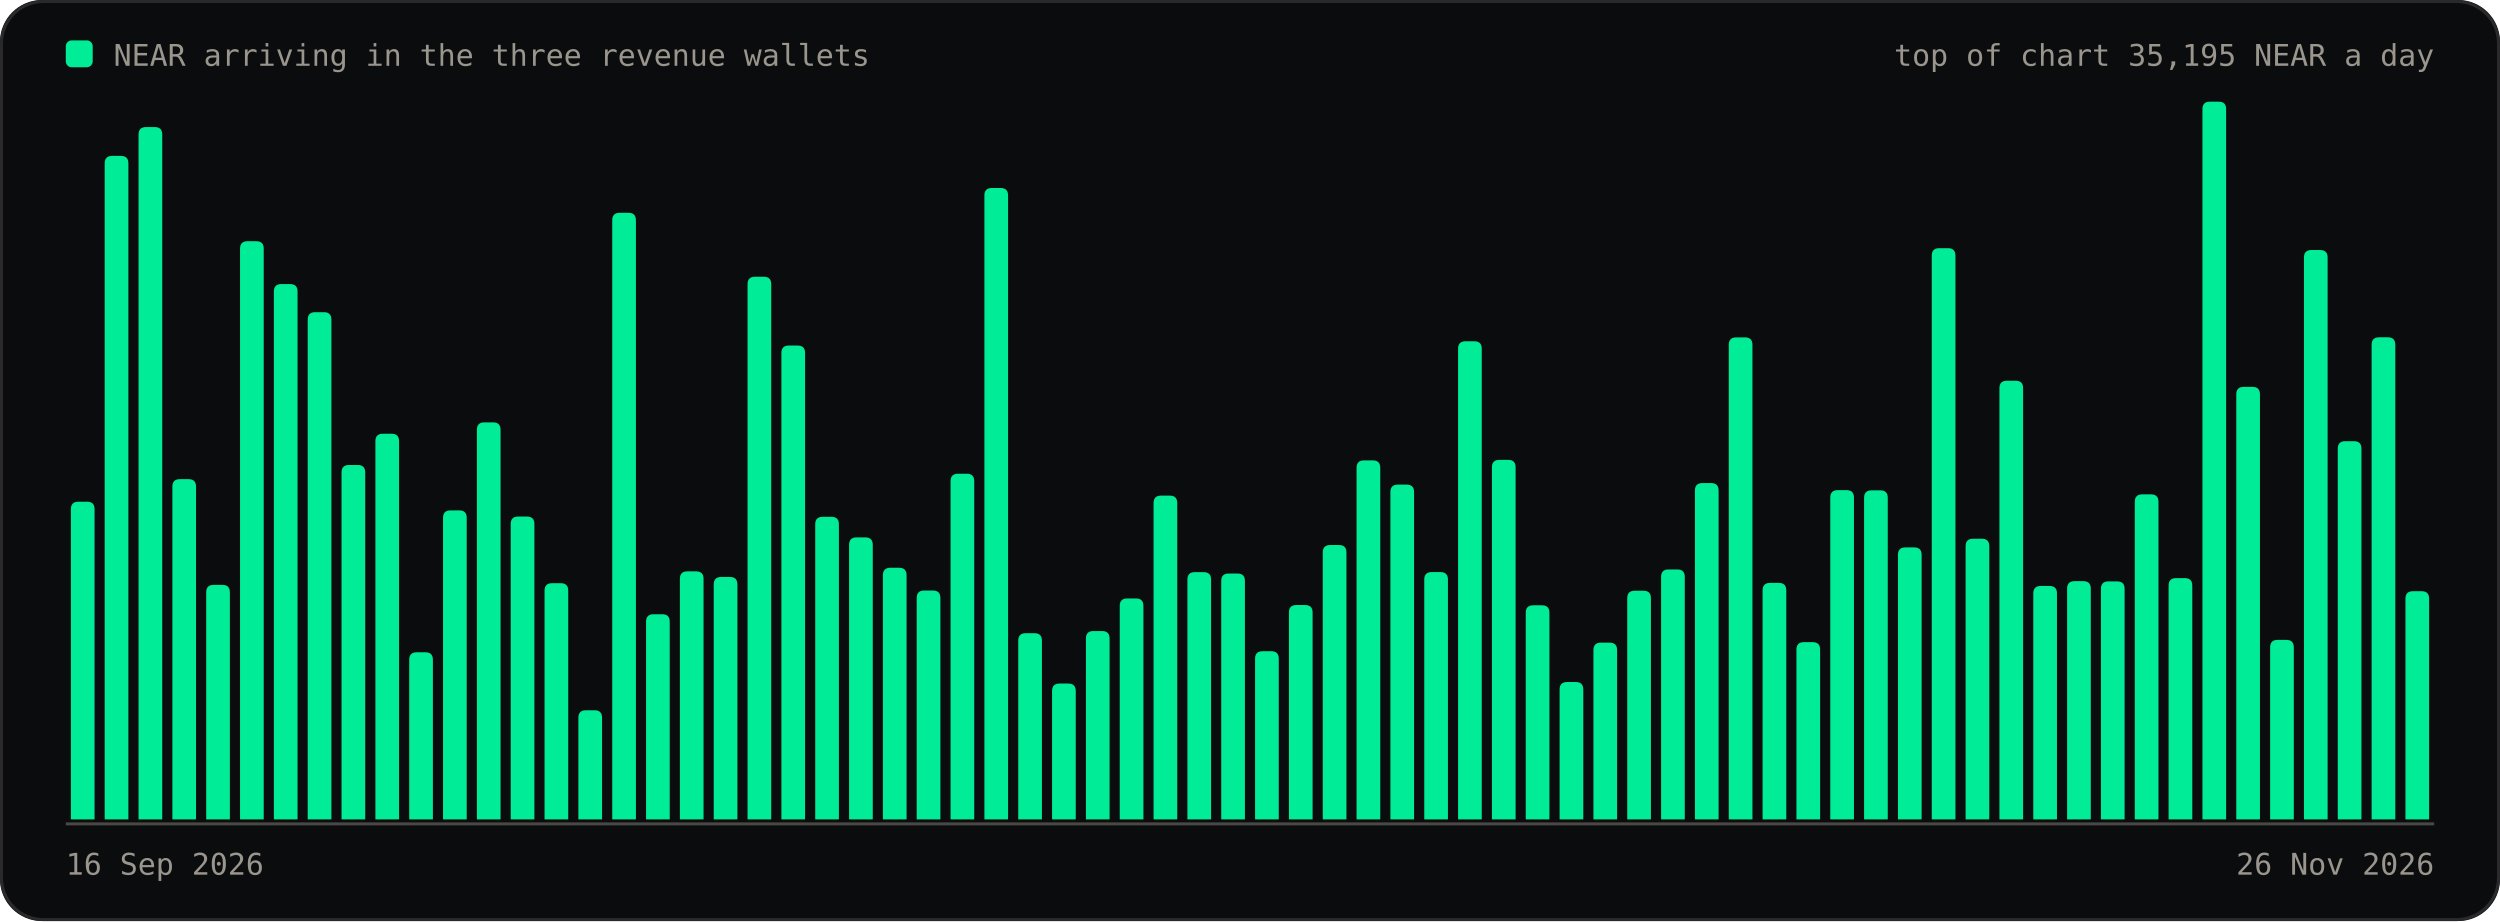
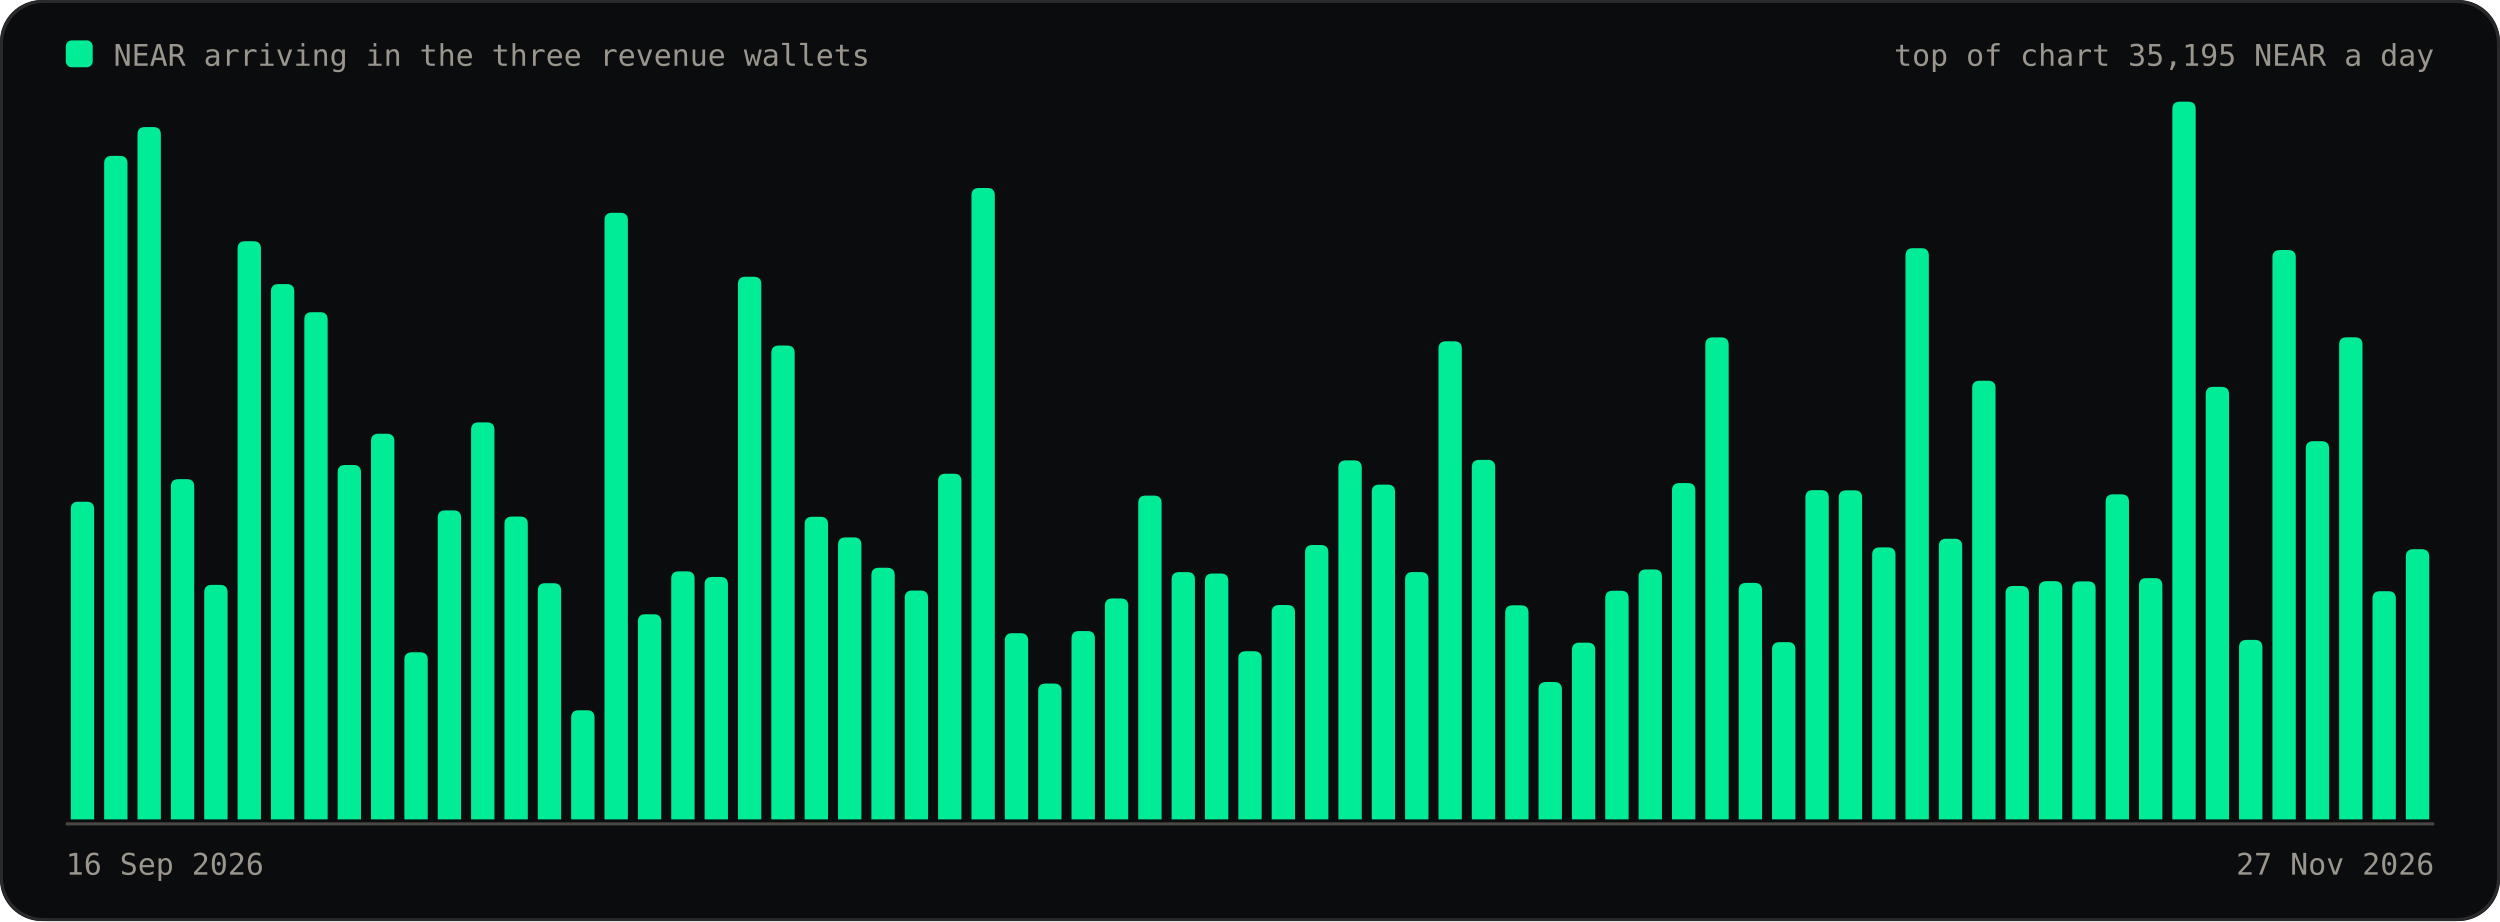
<svg xmlns="http://www.w3.org/2000/svg" viewBox="0 0 836 308" width="836" height="308" font-family="'JetBrains Mono', ui-monospace, SFMono-Regular, Menlo, Consolas, monospace" font-size="9">
  <rect width="836" height="308" rx="14" fill="#0b0c0e" />
  <rect x="0.5" y="0.5" width="835" height="307" rx="14" fill="none" stroke="#2a2a2c" />
  <rect x="22.0" y="13.5" width="9" height="9" rx="2" fill="#00ec97" />
  <text x="38.0" y="22.0" fill="#9a968e" font-size="10" text-anchor="start">NEAR arriving in the three revenue wallets</text>
  <text x="814.0" y="22.0" fill="#9a968e" font-size="10" text-anchor="end">top of chart 35,195 NEAR a day</text>
-   <path d="M23.70 274.00 V170.27 Q23.70 167.77 26.20 167.77 H29.12 Q31.62 167.77 31.62 170.27 V274.00 Z" fill="#00ec97" />
-   <path d="M35.01 274.00 V54.63 Q35.01 52.13 37.51 52.13 H40.43 Q42.93 52.13 42.93 54.63 V274.00 Z" fill="#00ec97" />
-   <path d="M46.33 274.00 V44.99 Q46.33 42.49 48.83 42.49 H51.75 Q54.25 42.49 54.25 44.99 V274.00 Z" fill="#00ec97" />
-   <path d="M57.64 274.00 V162.73 Q57.64 160.23 60.14 160.23 H63.06 Q65.56 160.23 65.56 162.73 V274.00 Z" fill="#00ec97" />
-   <path d="M68.95 274.00 V198.08 Q68.95 195.58 71.45 195.58 H74.37 Q76.87 195.58 76.87 198.08 V274.00 Z" fill="#00ec97" />
-   <path d="M80.27 274.00 V83.16 Q80.27 80.66 82.77 80.66 H85.69 Q88.19 80.66 88.19 83.16 V274.00 Z" fill="#00ec97" />
-   <path d="M91.58 274.00 V97.49 Q91.58 94.99 94.08 94.99 H97.00 Q99.50 94.99 99.50 97.49 V274.00 Z" fill="#00ec97" />
-   <path d="M102.90 274.00 V106.89 Q102.90 104.39 105.40 104.39 H108.32 Q110.82 104.39 110.82 106.89 V274.00 Z" fill="#00ec97" />
-   <path d="M114.21 274.00 V157.99 Q114.21 155.49 116.71 155.49 H119.63 Q122.13 155.49 122.13 157.99 V274.00 Z" fill="#00ec97" />
-   <path d="M125.53 274.00 V147.54 Q125.53 145.04 128.03 145.04 H130.95 Q133.45 145.04 133.45 147.54 V274.00 Z" fill="#00ec97" />
-   <path d="M136.84 274.00 V220.62 Q136.84 218.12 139.34 218.12 H142.26 Q144.76 218.12 144.76 220.62 V274.00 Z" fill="#00ec97" />
-   <path d="M148.15 274.00 V173.17 Q148.15 170.67 150.65 170.67 H153.57 Q156.07 170.67 156.07 173.17 V274.00 Z" fill="#00ec97" />
-   <path d="M159.47 274.00 V143.74 Q159.47 141.24 161.97 141.24 H164.89 Q167.39 141.24 167.39 143.74 V274.00 Z" fill="#00ec97" />
-   <path d="M170.78 274.00 V175.23 Q170.78 172.73 173.28 172.73 H176.20 Q178.70 172.73 178.70 175.23 V274.00 Z" fill="#00ec97" />
-   <path d="M182.10 274.00 V197.52 Q182.10 195.02 184.60 195.02 H187.52 Q190.02 195.02 190.02 197.52 V274.00 Z" fill="#00ec97" />
-   <path d="M193.41 274.00 V240.01 Q193.41 237.51 195.91 237.51 H198.83 Q201.33 237.51 201.33 240.01 V274.00 Z" fill="#00ec97" />
-   <path d="M204.73 274.00 V73.65 Q204.73 71.15 207.23 71.15 H210.15 Q212.65 71.15 212.65 73.65 V274.00 Z" fill="#00ec97" />
-   <path d="M216.04 274.00 V207.90 Q216.04 205.40 218.54 205.40 H221.46 Q223.96 205.40 223.96 207.90 V274.00 Z" fill="#00ec97" />
-   <path d="M227.35 274.00 V193.56 Q227.35 191.06 229.85 191.06 H232.77 Q235.27 191.06 235.27 193.56 V274.00 Z" fill="#00ec97" />
-   <path d="M238.67 274.00 V195.43 Q238.67 192.93 241.17 192.93 H244.09 Q246.59 192.93 246.59 195.43 V274.00 Z" fill="#00ec97" />
-   <path d="M249.98 274.00 V95.04 Q249.98 92.54 252.48 92.54 H255.40 Q257.90 92.54 257.90 95.04 V274.00 Z" fill="#00ec97" />
-   <path d="M261.30 274.00 V118.05 Q261.30 115.55 263.80 115.55 H266.72 Q269.22 115.55 269.22 118.05 V274.00 Z" fill="#00ec97" />
-   <path d="M272.61 274.00 V175.32 Q272.61 172.82 275.11 172.82 H278.03 Q280.53 172.82 280.53 175.32 V274.00 Z" fill="#00ec97" />
-   <path d="M283.93 274.00 V182.20 Q283.93 179.70 286.43 179.70 H289.35 Q291.85 179.70 291.85 182.20 V274.00 Z" fill="#00ec97" />
-   <path d="M295.24 274.00 V192.36 Q295.24 189.86 297.74 189.86 H300.66 Q303.16 189.86 303.16 192.36 V274.00 Z" fill="#00ec97" />
-   <path d="M306.55 274.00 V199.97 Q306.55 197.47 309.05 197.47 H311.97 Q314.47 197.47 314.47 199.97 V274.00 Z" fill="#00ec97" />
-   <path d="M317.87 274.00 V160.91 Q317.87 158.41 320.37 158.41 H323.29 Q325.79 158.41 325.79 160.91 V274.00 Z" fill="#00ec97" />
-   <path d="M329.18 274.00 V65.36 Q329.18 62.86 331.68 62.86 H334.60 Q337.10 62.86 337.10 65.36 V274.00 Z" fill="#00ec97" />
-   <path d="M340.50 274.00 V214.24 Q340.50 211.74 343.00 211.74 H345.92 Q348.42 211.74 348.42 214.24 V274.00 Z" fill="#00ec97" />
-   <path d="M351.81 274.00 V231.08 Q351.81 228.58 354.31 228.58 H357.23 Q359.73 228.58 359.73 231.08 V274.00 Z" fill="#00ec97" />
-   <path d="M363.13 274.00 V213.52 Q363.13 211.02 365.63 211.02 H368.55 Q371.05 211.02 371.05 213.52 V274.00 Z" fill="#00ec97" />
-   <path d="M374.44 274.00 V202.62 Q374.44 200.12 376.94 200.12 H379.86 Q382.36 200.12 382.36 202.62 V274.00 Z" fill="#00ec97" />
-   <path d="M385.75 274.00 V168.23 Q385.75 165.73 388.25 165.73 H391.17 Q393.67 165.73 393.67 168.23 V274.00 Z" fill="#00ec97" />
-   <path d="M397.07 274.00 V193.82 Q397.07 191.32 399.57 191.32 H402.49 Q404.99 191.32 404.99 193.82 V274.00 Z" fill="#00ec97" />
-   <path d="M408.38 274.00 V194.28 Q408.38 191.78 410.88 191.78 H413.80 Q416.30 191.78 416.30 194.28 V274.00 Z" fill="#00ec97" />
-   <path d="M419.70 274.00 V220.27 Q419.70 217.77 422.20 217.77 H425.12 Q427.62 217.77 427.62 220.27 V274.00 Z" fill="#00ec97" />
-   <path d="M431.01 274.00 V204.82 Q431.01 202.32 433.51 202.32 H436.43 Q438.93 202.32 438.93 204.82 V274.00 Z" fill="#00ec97" />
-   <path d="M442.33 274.00 V184.75 Q442.33 182.25 444.83 182.25 H447.75 Q450.25 182.25 450.25 184.75 V274.00 Z" fill="#00ec97" />
-   <path d="M453.64 274.00 V156.45 Q453.64 153.95 456.14 153.95 H459.06 Q461.56 153.95 461.56 156.45 V274.00 Z" fill="#00ec97" />
-   <path d="M464.95 274.00 V164.55 Q464.95 162.05 467.45 162.05 H470.37 Q472.87 162.05 472.87 164.55 V274.00 Z" fill="#00ec97" />
-   <path d="M476.27 274.00 V193.80 Q476.27 191.30 478.77 191.30 H481.69 Q484.19 191.30 484.19 193.80 V274.00 Z" fill="#00ec97" />
-   <path d="M487.58 274.00 V116.62 Q487.58 114.12 490.08 114.12 H493.00 Q495.50 114.12 495.50 116.62 V274.00 Z" fill="#00ec97" />
-   <path d="M498.90 274.00 V156.27 Q498.90 153.77 501.40 153.77 H504.32 Q506.82 153.77 506.82 156.27 V274.00 Z" fill="#00ec97" />
-   <path d="M510.21 274.00 V204.91 Q510.21 202.41 512.71 202.41 H515.63 Q518.13 202.41 518.13 204.91 V274.00 Z" fill="#00ec97" />
-   <path d="M521.53 274.00 V230.57 Q521.53 228.07 524.03 228.07 H526.95 Q529.45 228.07 529.45 230.57 V274.00 Z" fill="#00ec97" />
-   <path d="M532.84 274.00 V217.40 Q532.84 214.90 535.34 214.90 H538.26 Q540.76 214.90 540.76 217.40 V274.00 Z" fill="#00ec97" />
-   <path d="M544.15 274.00 V200.04 Q544.15 197.54 546.65 197.54 H549.57 Q552.07 197.54 552.07 200.04 V274.00 Z" fill="#00ec97" />
-   <path d="M555.47 274.00 V192.92 Q555.47 190.42 557.97 190.42 H560.89 Q563.39 190.42 563.39 192.92 V274.00 Z" fill="#00ec97" />
-   <path d="M566.78 274.00 V164.04 Q566.78 161.54 569.28 161.54 H572.20 Q574.70 161.54 574.70 164.04 V274.00 Z" fill="#00ec97" />
-   <path d="M578.10 274.00 V115.32 Q578.10 112.82 580.60 112.82 H583.52 Q586.02 112.82 586.02 115.32 V274.00 Z" fill="#00ec97" />
-   <path d="M589.41 274.00 V197.42 Q589.41 194.92 591.91 194.92 H594.83 Q597.33 194.92 597.33 197.42 V274.00 Z" fill="#00ec97" />
-   <path d="M600.73 274.00 V217.23 Q600.73 214.73 603.23 214.73 H606.15 Q608.65 214.73 608.65 217.23 V274.00 Z" fill="#00ec97" />
-   <path d="M612.04 274.00 V166.40 Q612.04 163.90 614.54 163.90 H617.46 Q619.96 163.90 619.96 166.40 V274.00 Z" fill="#00ec97" />
-   <path d="M623.35 274.00 V166.47 Q623.35 163.97 625.85 163.97 H628.77 Q631.27 163.97 631.27 166.47 V274.00 Z" fill="#00ec97" />
-   <path d="M634.67 274.00 V185.55 Q634.67 183.05 637.17 183.05 H640.09 Q642.59 183.05 642.59 185.55 V274.00 Z" fill="#00ec97" />
-   <path d="M645.98 274.00 V85.49 Q645.98 82.99 648.48 82.99 H651.40 Q653.90 82.99 653.90 85.49 V274.00 Z" fill="#00ec97" />
-   <path d="M657.30 274.00 V182.65 Q657.30 180.15 659.80 180.15 H662.72 Q665.22 180.15 665.22 182.65 V274.00 Z" fill="#00ec97" />
-   <path d="M668.61 274.00 V129.81 Q668.61 127.31 671.11 127.31 H674.03 Q676.53 127.31 676.53 129.81 V274.00 Z" fill="#00ec97" />
-   <path d="M679.93 274.00 V198.44 Q679.93 195.94 682.43 195.94 H685.35 Q687.85 195.94 687.85 198.44 V274.00 Z" fill="#00ec97" />
-   <path d="M691.24 274.00 V196.84 Q691.24 194.34 693.74 194.34 H696.66 Q699.16 194.34 699.16 196.84 V274.00 Z" fill="#00ec97" />
-   <path d="M702.55 274.00 V196.92 Q702.55 194.42 705.05 194.42 H707.97 Q710.47 194.42 710.47 196.92 V274.00 Z" fill="#00ec97" />
-   <path d="M713.87 274.00 V167.81 Q713.87 165.31 716.37 165.31 H719.29 Q721.79 165.31 721.79 167.81 V274.00 Z" fill="#00ec97" />
-   <path d="M725.18 274.00 V195.82 Q725.18 193.32 727.68 193.32 H730.60 Q733.10 193.32 733.10 195.82 V274.00 Z" fill="#00ec97" />
-   <path d="M736.50 274.00 V36.50 Q736.50 34.00 739.00 34.00 H741.92 Q744.42 34.00 744.42 36.50 V274.00 Z" fill="#00ec97" />
-   <path d="M747.81 274.00 V131.87 Q747.81 129.37 750.31 129.37 H753.23 Q755.73 129.37 755.73 131.87 V274.00 Z" fill="#00ec97" />
-   <path d="M759.13 274.00 V216.48 Q759.13 213.98 761.63 213.98 H764.55 Q767.05 213.98 767.05 216.48 V274.00 Z" fill="#00ec97" />
-   <path d="M770.44 274.00 V86.11 Q770.44 83.61 772.94 83.61 H775.86 Q778.36 83.61 778.36 86.11 V274.00 Z" fill="#00ec97" />
-   <path d="M781.75 274.00 V150.03 Q781.75 147.53 784.25 147.53 H787.17 Q789.67 147.53 789.67 150.03 V274.00 Z" fill="#00ec97" />
-   <path d="M793.07 274.00 V115.29 Q793.07 112.79 795.57 112.79 H798.49 Q800.99 112.79 800.99 115.29 V274.00 Z" fill="#00ec97" />
-   <path d="M804.38 274.00 V200.20 Q804.38 197.70 806.88 197.70 H809.80 Q812.30 197.70 812.30 200.20 V274.00 Z" fill="#00ec97" />
+   <path d="M23.67 274.00 V170.27 Q23.67 167.77 26.17 167.77 H28.98 Q31.48 167.77 31.48 170.27 V274.00 Z" fill="#00ec97" />
+   <path d="M34.83 274.00 V54.63 Q34.83 52.13 37.33 52.13 H40.14 Q42.64 52.13 42.64 54.63 V274.00 Z" fill="#00ec97" />
+   <path d="M45.98 274.00 V44.99 Q45.98 42.49 48.48 42.49 H51.29 Q53.79 42.49 53.79 44.99 V274.00 Z" fill="#00ec97" />
+   <path d="M57.14 274.00 V162.73 Q57.14 160.23 59.64 160.23 H62.45 Q64.95 160.23 64.95 162.73 V274.00 Z" fill="#00ec97" />
+   <path d="M68.29 274.00 V198.08 Q68.29 195.58 70.79 195.58 H73.60 Q76.10 195.58 76.10 198.08 V274.00 Z" fill="#00ec97" />
+   <path d="M79.45 274.00 V83.16 Q79.45 80.66 81.95 80.66 H84.76 Q87.26 80.66 87.26 83.16 V274.00 Z" fill="#00ec97" />
+   <path d="M90.60 274.00 V97.49 Q90.60 94.99 93.10 94.99 H95.91 Q98.41 94.99 98.41 97.49 V274.00 Z" fill="#00ec97" />
+   <path d="M101.76 274.00 V106.89 Q101.76 104.39 104.26 104.39 H107.07 Q109.57 104.39 109.57 106.89 V274.00 Z" fill="#00ec97" />
+   <path d="M112.91 274.00 V157.99 Q112.91 155.49 115.41 155.49 H118.22 Q120.72 155.49 120.72 157.99 V274.00 Z" fill="#00ec97" />
+   <path d="M124.07 274.00 V147.54 Q124.07 145.04 126.57 145.04 H129.38 Q131.88 145.04 131.88 147.54 V274.00 Z" fill="#00ec97" />
+   <path d="M135.22 274.00 V220.62 Q135.22 218.12 137.72 218.12 H140.53 Q143.03 218.12 143.03 220.62 V274.00 Z" fill="#00ec97" />
+   <path d="M146.38 274.00 V173.17 Q146.38 170.67 148.88 170.67 H151.69 Q154.19 170.67 154.19 173.17 V274.00 Z" fill="#00ec97" />
+   <path d="M157.53 274.00 V143.74 Q157.53 141.24 160.03 141.24 H162.84 Q165.34 141.24 165.34 143.74 V274.00 Z" fill="#00ec97" />
+   <path d="M168.69 274.00 V175.23 Q168.69 172.73 171.19 172.73 H174.00 Q176.50 172.73 176.50 175.23 V274.00 Z" fill="#00ec97" />
+   <path d="M179.84 274.00 V197.52 Q179.84 195.02 182.34 195.02 H185.15 Q187.65 195.02 187.65 197.52 V274.00 Z" fill="#00ec97" />
+   <path d="M191.00 274.00 V240.01 Q191.00 237.51 193.50 237.51 H196.31 Q198.81 237.51 198.81 240.01 V274.00 Z" fill="#00ec97" />
+   <path d="M202.15 274.00 V73.65 Q202.15 71.15 204.65 71.15 H207.46 Q209.96 71.15 209.96 73.65 V274.00 Z" fill="#00ec97" />
+   <path d="M213.31 274.00 V207.90 Q213.31 205.40 215.81 205.40 H218.62 Q221.12 205.40 221.12 207.90 V274.00 Z" fill="#00ec97" />
+   <path d="M224.46 274.00 V193.56 Q224.46 191.06 226.96 191.06 H229.77 Q232.27 191.06 232.27 193.56 V274.00 Z" fill="#00ec97" />
+   <path d="M235.62 274.00 V195.43 Q235.62 192.93 238.12 192.93 H240.93 Q243.43 192.93 243.43 195.43 V274.00 Z" fill="#00ec97" />
+   <path d="M246.77 274.00 V95.04 Q246.77 92.54 249.27 92.54 H252.08 Q254.58 92.54 254.58 95.04 V274.00 Z" fill="#00ec97" />
+   <path d="M257.93 274.00 V118.05 Q257.93 115.55 260.43 115.55 H263.24 Q265.74 115.55 265.74 118.05 V274.00 Z" fill="#00ec97" />
+   <path d="M269.08 274.00 V175.32 Q269.08 172.82 271.58 172.82 H274.39 Q276.89 172.82 276.89 175.32 V274.00 Z" fill="#00ec97" />
+   <path d="M280.24 274.00 V182.20 Q280.24 179.70 282.74 179.70 H285.55 Q288.05 179.70 288.05 182.20 V274.00 Z" fill="#00ec97" />
+   <path d="M291.39 274.00 V192.36 Q291.39 189.86 293.89 189.86 H296.70 Q299.20 189.86 299.20 192.36 V274.00 Z" fill="#00ec97" />
+   <path d="M302.55 274.00 V199.97 Q302.55 197.47 305.05 197.47 H307.85 Q310.35 197.47 310.35 199.97 V274.00 Z" fill="#00ec97" />
+   <path d="M313.70 274.00 V160.91 Q313.70 158.41 316.20 158.41 H319.01 Q321.51 158.41 321.51 160.91 V274.00 Z" fill="#00ec97" />
+   <path d="M324.86 274.00 V65.36 Q324.86 62.86 327.36 62.86 H330.16 Q332.66 62.86 332.66 65.36 V274.00 Z" fill="#00ec97" />
+   <path d="M336.01 274.00 V214.24 Q336.01 211.74 338.51 211.74 H341.32 Q343.82 211.74 343.82 214.24 V274.00 Z" fill="#00ec97" />
+   <path d="M347.17 274.00 V231.08 Q347.17 228.58 349.67 228.58 H352.47 Q354.97 228.58 354.97 231.08 V274.00 Z" fill="#00ec97" />
+   <path d="M358.32 274.00 V213.52 Q358.32 211.02 360.82 211.02 H363.63 Q366.13 211.02 366.13 213.52 V274.00 Z" fill="#00ec97" />
+   <path d="M369.48 274.00 V202.62 Q369.48 200.12 371.98 200.12 H374.78 Q377.28 200.12 377.28 202.62 V274.00 Z" fill="#00ec97" />
+   <path d="M380.63 274.00 V168.23 Q380.63 165.73 383.13 165.73 H385.94 Q388.44 165.73 388.44 168.23 V274.00 Z" fill="#00ec97" />
+   <path d="M391.79 274.00 V193.82 Q391.79 191.32 394.29 191.32 H397.09 Q399.59 191.32 399.59 193.82 V274.00 Z" fill="#00ec97" />
+   <path d="M402.94 274.00 V194.28 Q402.94 191.78 405.44 191.78 H408.25 Q410.75 191.78 410.75 194.28 V274.00 Z" fill="#00ec97" />
+   <path d="M414.10 274.00 V220.27 Q414.10 217.77 416.60 217.77 H419.40 Q421.90 217.77 421.90 220.27 V274.00 Z" fill="#00ec97" />
+   <path d="M425.25 274.00 V204.82 Q425.25 202.32 427.75 202.32 H430.56 Q433.06 202.32 433.06 204.82 V274.00 Z" fill="#00ec97" />
+   <path d="M436.41 274.00 V184.75 Q436.41 182.25 438.91 182.25 H441.71 Q444.21 182.25 444.21 184.75 V274.00 Z" fill="#00ec97" />
+   <path d="M447.56 274.00 V156.45 Q447.56 153.95 450.06 153.95 H452.87 Q455.37 153.95 455.37 156.45 V274.00 Z" fill="#00ec97" />
+   <path d="M458.72 274.00 V164.55 Q458.72 162.05 461.22 162.05 H464.02 Q466.52 162.05 466.52 164.55 V274.00 Z" fill="#00ec97" />
+   <path d="M469.87 274.00 V193.80 Q469.87 191.30 472.37 191.30 H475.18 Q477.68 191.30 477.68 193.80 V274.00 Z" fill="#00ec97" />
+   <path d="M481.03 274.00 V116.62 Q481.03 114.12 483.53 114.12 H486.33 Q488.83 114.12 488.83 116.62 V274.00 Z" fill="#00ec97" />
+   <path d="M492.18 274.00 V156.27 Q492.18 153.77 494.68 153.77 H497.49 Q499.99 153.77 499.99 156.27 V274.00 Z" fill="#00ec97" />
+   <path d="M503.34 274.00 V204.91 Q503.34 202.41 505.84 202.41 H508.64 Q511.14 202.41 511.14 204.91 V274.00 Z" fill="#00ec97" />
+   <path d="M514.49 274.00 V230.57 Q514.49 228.07 516.99 228.07 H519.80 Q522.30 228.07 522.30 230.57 V274.00 Z" fill="#00ec97" />
+   <path d="M525.65 274.00 V217.40 Q525.65 214.90 528.15 214.90 H530.95 Q533.45 214.90 533.45 217.40 V274.00 Z" fill="#00ec97" />
+   <path d="M536.80 274.00 V200.04 Q536.80 197.54 539.30 197.54 H542.11 Q544.61 197.54 544.61 200.04 V274.00 Z" fill="#00ec97" />
+   <path d="M547.95 274.00 V192.92 Q547.95 190.42 550.45 190.42 H553.26 Q555.76 190.42 555.76 192.92 V274.00 Z" fill="#00ec97" />
+   <path d="M559.11 274.00 V164.04 Q559.11 161.54 561.61 161.54 H564.42 Q566.92 161.54 566.92 164.04 V274.00 Z" fill="#00ec97" />
+   <path d="M570.26 274.00 V115.32 Q570.26 112.82 572.76 112.82 H575.57 Q578.07 112.82 578.07 115.32 V274.00 Z" fill="#00ec97" />
+   <path d="M581.42 274.00 V197.42 Q581.42 194.92 583.92 194.92 H586.73 Q589.23 194.92 589.23 197.42 V274.00 Z" fill="#00ec97" />
+   <path d="M592.57 274.00 V217.23 Q592.57 214.73 595.07 214.73 H597.88 Q600.38 214.73 600.38 217.23 V274.00 Z" fill="#00ec97" />
+   <path d="M603.73 274.00 V166.40 Q603.73 163.90 606.23 163.90 H609.04 Q611.54 163.90 611.54 166.40 V274.00 Z" fill="#00ec97" />
+   <path d="M614.88 274.00 V166.47 Q614.88 163.97 617.38 163.97 H620.19 Q622.69 163.97 622.69 166.47 V274.00 Z" fill="#00ec97" />
+   <path d="M626.04 274.00 V185.55 Q626.04 183.05 628.54 183.05 H631.35 Q633.85 183.05 633.85 185.55 V274.00 Z" fill="#00ec97" />
+   <path d="M637.19 274.00 V85.49 Q637.19 82.99 639.69 82.99 H642.50 Q645.00 82.99 645.00 85.49 V274.00 Z" fill="#00ec97" />
+   <path d="M648.35 274.00 V182.65 Q648.35 180.15 650.85 180.15 H653.66 Q656.16 180.15 656.16 182.65 V274.00 Z" fill="#00ec97" />
+   <path d="M659.50 274.00 V129.81 Q659.50 127.31 662.00 127.31 H664.81 Q667.31 127.31 667.31 129.81 V274.00 Z" fill="#00ec97" />
+   <path d="M670.66 274.00 V198.44 Q670.66 195.94 673.16 195.94 H675.97 Q678.47 195.94 678.47 198.44 V274.00 Z" fill="#00ec97" />
+   <path d="M681.81 274.00 V196.84 Q681.81 194.34 684.31 194.34 H687.12 Q689.62 194.34 689.62 196.84 V274.00 Z" fill="#00ec97" />
+   <path d="M692.97 274.00 V196.92 Q692.97 194.42 695.47 194.42 H698.28 Q700.78 194.42 700.78 196.92 V274.00 Z" fill="#00ec97" />
+   <path d="M704.12 274.00 V167.81 Q704.12 165.31 706.62 165.31 H709.43 Q711.93 165.31 711.93 167.81 V274.00 Z" fill="#00ec97" />
+   <path d="M715.28 274.00 V195.82 Q715.28 193.32 717.78 193.32 H720.59 Q723.09 193.32 723.09 195.82 V274.00 Z" fill="#00ec97" />
+   <path d="M726.43 274.00 V36.50 Q726.43 34.00 728.93 34.00 H731.74 Q734.24 34.00 734.24 36.50 V274.00 Z" fill="#00ec97" />
+   <path d="M737.59 274.00 V131.87 Q737.59 129.37 740.09 129.37 H742.90 Q745.40 129.37 745.40 131.87 V274.00 Z" fill="#00ec97" />
+   <path d="M748.74 274.00 V216.48 Q748.74 213.98 751.24 213.98 H754.05 Q756.55 213.98 756.55 216.48 V274.00 Z" fill="#00ec97" />
+   <path d="M759.90 274.00 V86.11 Q759.90 83.61 762.40 83.61 H765.21 Q767.71 83.61 767.71 86.11 V274.00 Z" fill="#00ec97" />
+   <path d="M771.05 274.00 V150.03 Q771.05 147.53 773.55 147.53 H776.36 Q778.86 147.53 778.86 150.03 V274.00 Z" fill="#00ec97" />
+   <path d="M782.21 274.00 V115.29 Q782.21 112.79 784.71 112.79 H787.52 Q790.02 112.79 790.02 115.29 V274.00 Z" fill="#00ec97" />
+   <path d="M793.36 274.00 V200.20 Q793.36 197.70 795.86 197.70 H798.67 Q801.17 197.70 801.17 200.20 V274.00 Z" fill="#00ec97" />
+   <path d="M804.52 274.00 V186.15 Q804.52 183.65 807.02 183.65 H809.83 Q812.33 183.65 812.33 186.15 V274.00 Z" fill="#00ec97" />
  <line x1="22" x2="814.0" y1="275.5" y2="275.5" stroke="#4a4844" />
  <text x="22.0" y="292.5" fill="#9a968e" font-size="10" text-anchor="start">16 Sep 2026</text>
-   <text x="814.0" y="292.5" fill="#9a968e" font-size="10" text-anchor="end">26 Nov 2026</text>
+   <text x="814.0" y="292.5" fill="#9a968e" font-size="10" text-anchor="end">27 Nov 2026</text>
</svg>
